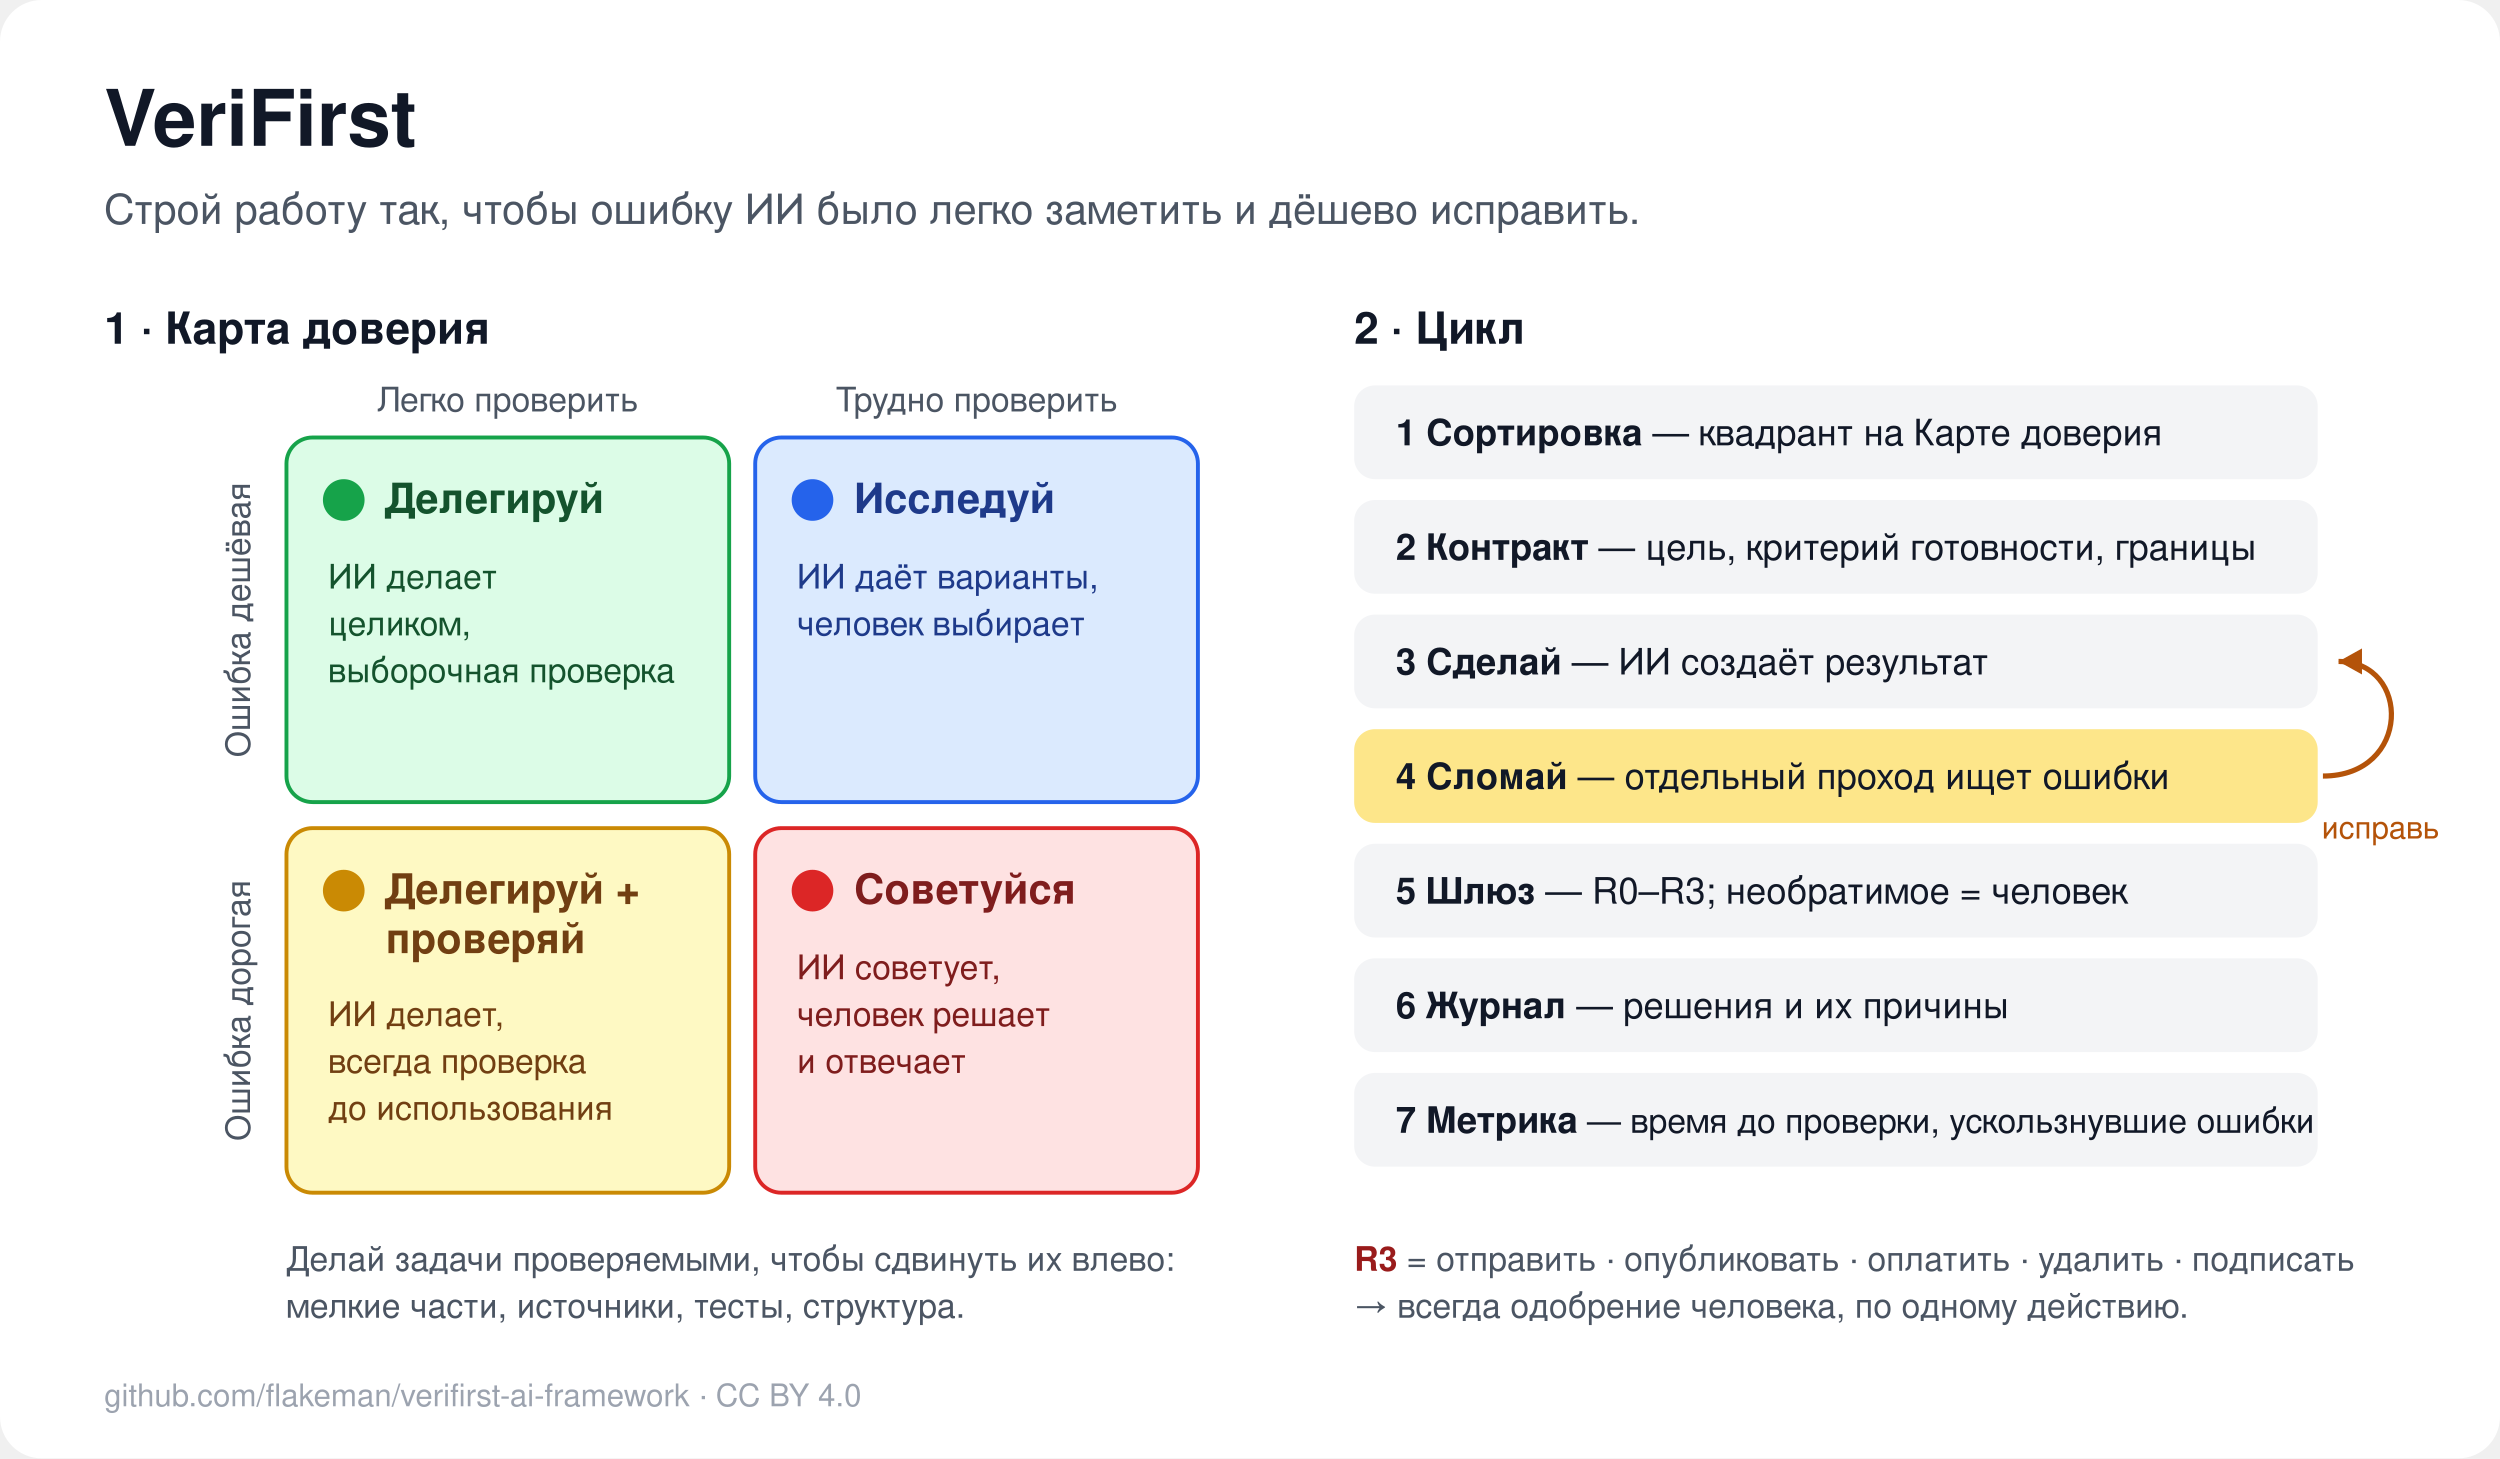
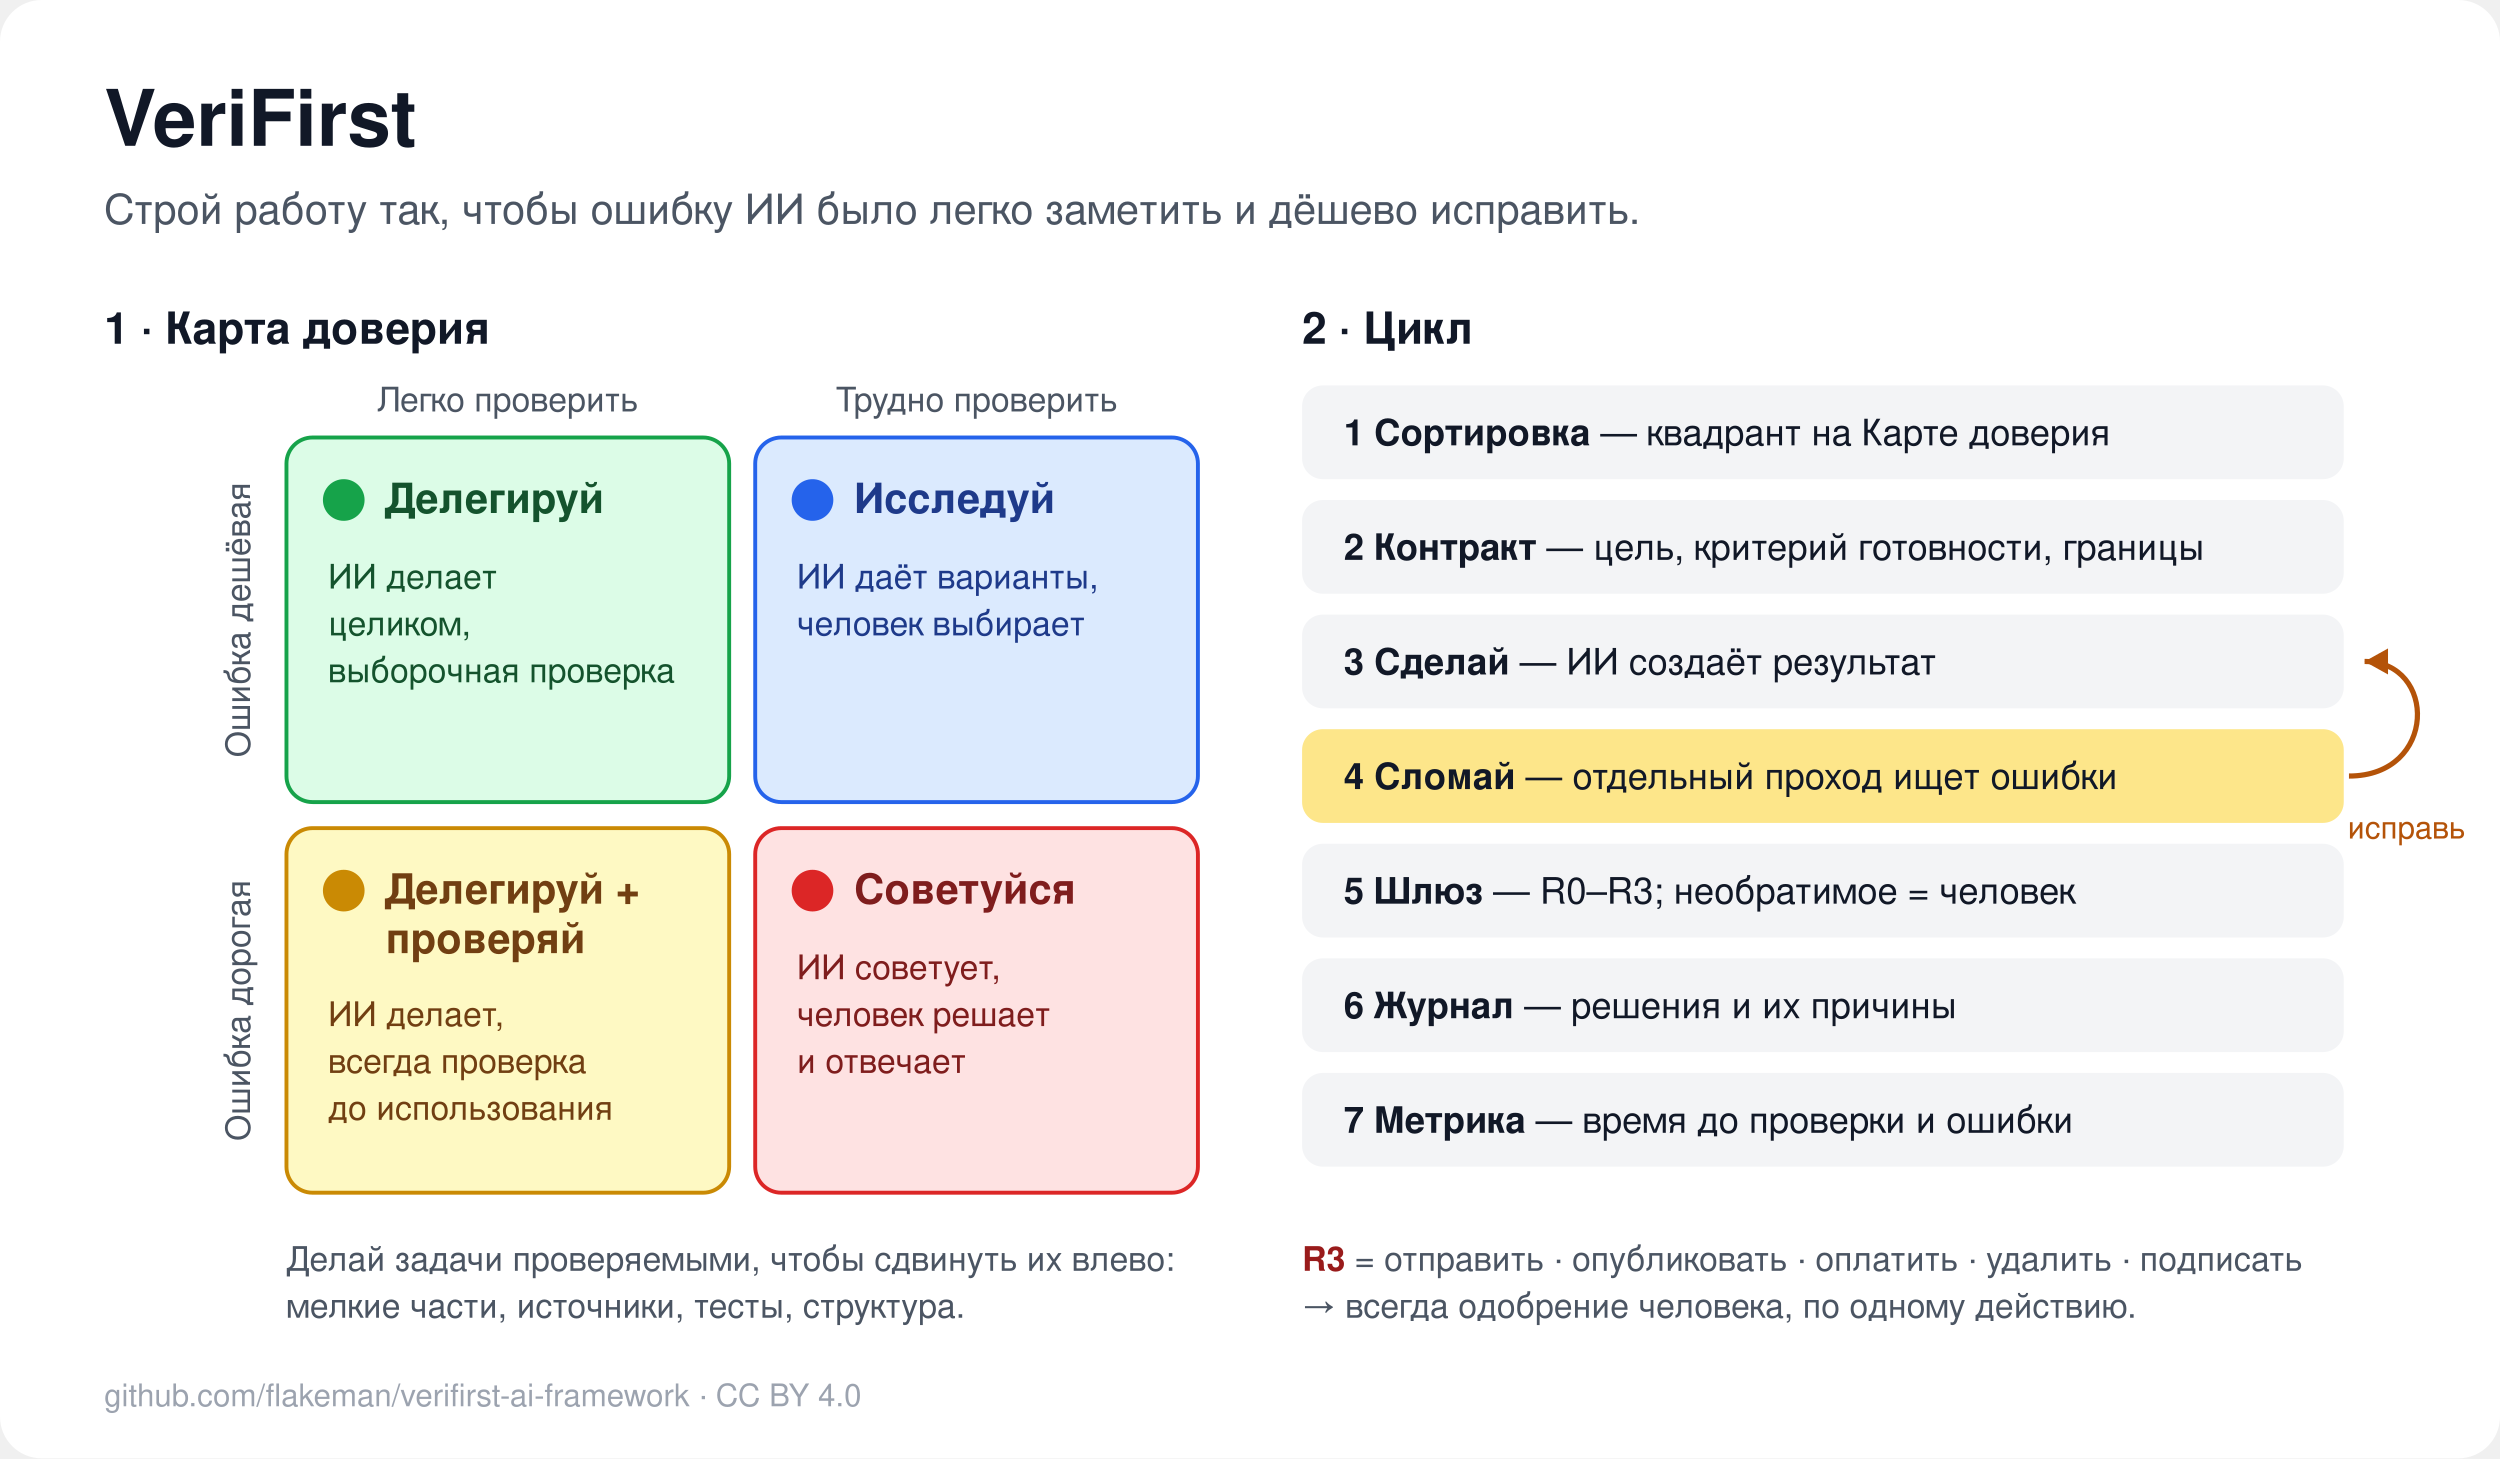
<svg xmlns="http://www.w3.org/2000/svg" viewBox="0 0 960 560" font-family="-apple-system, 'Segoe UI', Helvetica, Arial, sans-serif">
  <rect width="960" height="560" rx="16" fill="#ffffff" />
  <text x="40" y="56" font-size="30" font-weight="700" fill="#111827">VeriFirst</text>
  <text x="40" y="86" font-size="16" fill="#4b5563">Строй работу так, чтобы ошибку ИИ было легко заметить и дёшево исправить.</text>
  <text x="40" y="132" font-size="17" font-weight="700" fill="#111827">1 · Карта доверия</text>
  <text x="195" y="158" font-size="13" fill="#4b5563" text-anchor="middle">Легко проверить</text>
  <text x="375" y="158" font-size="13" fill="#4b5563" text-anchor="middle">Трудно проверить</text>
  <text x="96" y="238" font-size="13" fill="#4b5563" text-anchor="middle" transform="rotate(-90 96 238)">Ошибка дешёвая</text>
  <text x="96" y="388" font-size="13" fill="#4b5563" text-anchor="middle" transform="rotate(-90 96 388)">Ошибка дорогая</text>
  <rect x="110" y="168" width="170" height="140" rx="10" fill="#dcfce7" stroke="#16a34a" stroke-width="1.5" />
  <circle cx="132" cy="192" r="8" fill="#16a34a" />
  <text x="148" y="197" font-size="16" font-weight="700" fill="#14532d">Делегируй</text>
  <text x="126" y="226" font-size="13" fill="#14532d">ИИ делает</text>
  <text x="126" y="244" font-size="13" fill="#14532d">целиком,</text>
  <text x="126" y="262" font-size="13" fill="#14532d">выборочная проверка</text>
  <rect x="290" y="168" width="170" height="140" rx="10" fill="#dbeafe" stroke="#2563eb" stroke-width="1.5" />
  <circle cx="312" cy="192" r="8" fill="#2563eb" />
  <text x="328" y="197" font-size="16" font-weight="700" fill="#1e3a8a">Исследуй</text>
  <text x="306" y="226" font-size="13" fill="#1e3a8a">ИИ даёт варианты,</text>
  <text x="306" y="244" font-size="13" fill="#1e3a8a">человек выбирает</text>
  <rect x="110" y="318" width="170" height="140" rx="10" fill="#fef9c3" stroke="#ca8a04" stroke-width="1.5" />
  <circle cx="132" cy="342" r="8" fill="#ca8a04" />
  <text x="148" y="347" font-size="16" font-weight="700" fill="#713f12">Делегируй +</text>
  <text x="148" y="366" font-size="16" font-weight="700" fill="#713f12">проверяй</text>
  <text x="126" y="394" font-size="13" fill="#713f12">ИИ делает,</text>
  <text x="126" y="412" font-size="13" fill="#713f12">всегда проверка</text>
  <text x="126" y="430" font-size="13" fill="#713f12">до использования</text>
  <rect x="290" y="318" width="170" height="140" rx="10" fill="#fee2e2" stroke="#dc2626" stroke-width="1.5" />
  <circle cx="312" cy="342" r="8" fill="#dc2626" />
  <text x="328" y="347" font-size="16" font-weight="700" fill="#7f1d1d">Советуйся</text>
  <text x="306" y="376" font-size="13" fill="#7f1d1d">ИИ советует,</text>
  <text x="306" y="394" font-size="13" fill="#7f1d1d">человек решает</text>
  <text x="306" y="412" font-size="13" fill="#7f1d1d">и отвечает</text>
  <text x="110" y="488" font-size="13" fill="#4b5563">Делай задачи проверяемыми, чтобы сдвинуть их влево:</text>
  <text x="110" y="506" font-size="13" fill="#4b5563">мелкие части, источники, тесты, структура.</text>
-   <text x="520" y="132" font-size="17" font-weight="700" fill="#111827">2 · Цикл</text>
+   <text x="500" y="132" font-size="17" font-weight="700" fill="#111827">2 · Цикл</text>
  <g font-size="14" fill="#111827">
-     <rect x="520" y="148" width="370" height="36" rx="8" fill="#f3f4f6" />
-     <text x="536" y="171">
+     <rect x="500" y="148" width="400" height="36" rx="8" fill="#f3f4f6" />
+     <text x="516" y="171">
      <tspan font-weight="700">1 Сортировка</tspan>  — квадрант на Карте доверия</text>
-     <rect x="520" y="192" width="370" height="36" rx="8" fill="#f3f4f6" />
-     <text x="536" y="215">
+     <rect x="500" y="192" width="400" height="36" rx="8" fill="#f3f4f6" />
+     <text x="516" y="215">
      <tspan font-weight="700">2 Контракт</tspan>  — цель, критерий готовности, границы</text>
-     <rect x="520" y="236" width="370" height="36" rx="8" fill="#f3f4f6" />
-     <text x="536" y="259">
+     <rect x="500" y="236" width="400" height="36" rx="8" fill="#f3f4f6" />
+     <text x="516" y="259">
      <tspan font-weight="700">3 Сделай</tspan>  — ИИ создаёт результат</text>
-     <rect x="520" y="280" width="370" height="36" rx="8" fill="#fde68a" />
-     <text x="536" y="303">
+     <rect x="500" y="280" width="400" height="36" rx="8" fill="#fde68a" />
+     <text x="516" y="303">
      <tspan font-weight="700">4 Сломай</tspan>  — отдельный проход ищет ошибки</text>
-     <rect x="520" y="324" width="370" height="36" rx="8" fill="#f3f4f6" />
-     <text x="536" y="347">
+     <rect x="500" y="324" width="400" height="36" rx="8" fill="#f3f4f6" />
+     <text x="516" y="347">
      <tspan font-weight="700">5 Шлюз</tspan>  — R0–R3; необратимое = человек</text>
-     <rect x="520" y="368" width="370" height="36" rx="8" fill="#f3f4f6" />
-     <text x="536" y="391">
+     <rect x="500" y="368" width="400" height="36" rx="8" fill="#f3f4f6" />
+     <text x="516" y="391">
      <tspan font-weight="700">6 Журнал</tspan>  — решения и их причины</text>
-     <rect x="520" y="412" width="370" height="36" rx="8" fill="#f3f4f6" />
-     <text x="536" y="435" font-size="13">
-       <tspan font-weight="700" font-size="14">7 Метрика</tspan>  — время до проверки, ускользнувшие ошибки</text>
+     <rect x="500" y="412" width="400" height="36" rx="8" fill="#f3f4f6" />
+     <text x="516" y="435">
+       <tspan font-weight="700">7 Метрика</tspan>  — время до проверки и ошибки</text>
  </g>
-   <path d="M 892 298 C 926 298, 926 254, 898 254" fill="none" stroke="#b45309" stroke-width="2" />
-   <path d="M 898 254 l 9 -5 l 0 10 z" fill="#b45309" />
-   <text x="914" y="322" font-size="12" fill="#b45309" text-anchor="middle">исправь</text>
-   <text x="520" y="488" font-size="13" fill="#4b5563">
+   <path d="M 902 298 C 936 298, 936 254, 908 254" fill="none" stroke="#b45309" stroke-width="2" />
+   <path d="M 908 254 l 9 -5 l 0 10 z" fill="#b45309" />
+   <text x="924" y="322" font-size="12" fill="#b45309" text-anchor="middle">исправь</text>
+   <text x="500" y="488" font-size="13" fill="#4b5563">
    <tspan font-weight="700" fill="#991b1b">R3</tspan> = отправить · опубликовать · оплатить · удалить · подписать</text>
-   <text x="520" y="506" font-size="13" fill="#4b5563">→ всегда одобрение человека, по одному действию.</text>
+   <text x="500" y="506" font-size="13" fill="#4b5563">→ всегда одобрение человека, по одному действию.</text>
  <text x="40" y="540" font-size="12" fill="#9ca3af">github.com/flakeman/verifirst-ai-framework · CC BY 4.0</text>
</svg>
